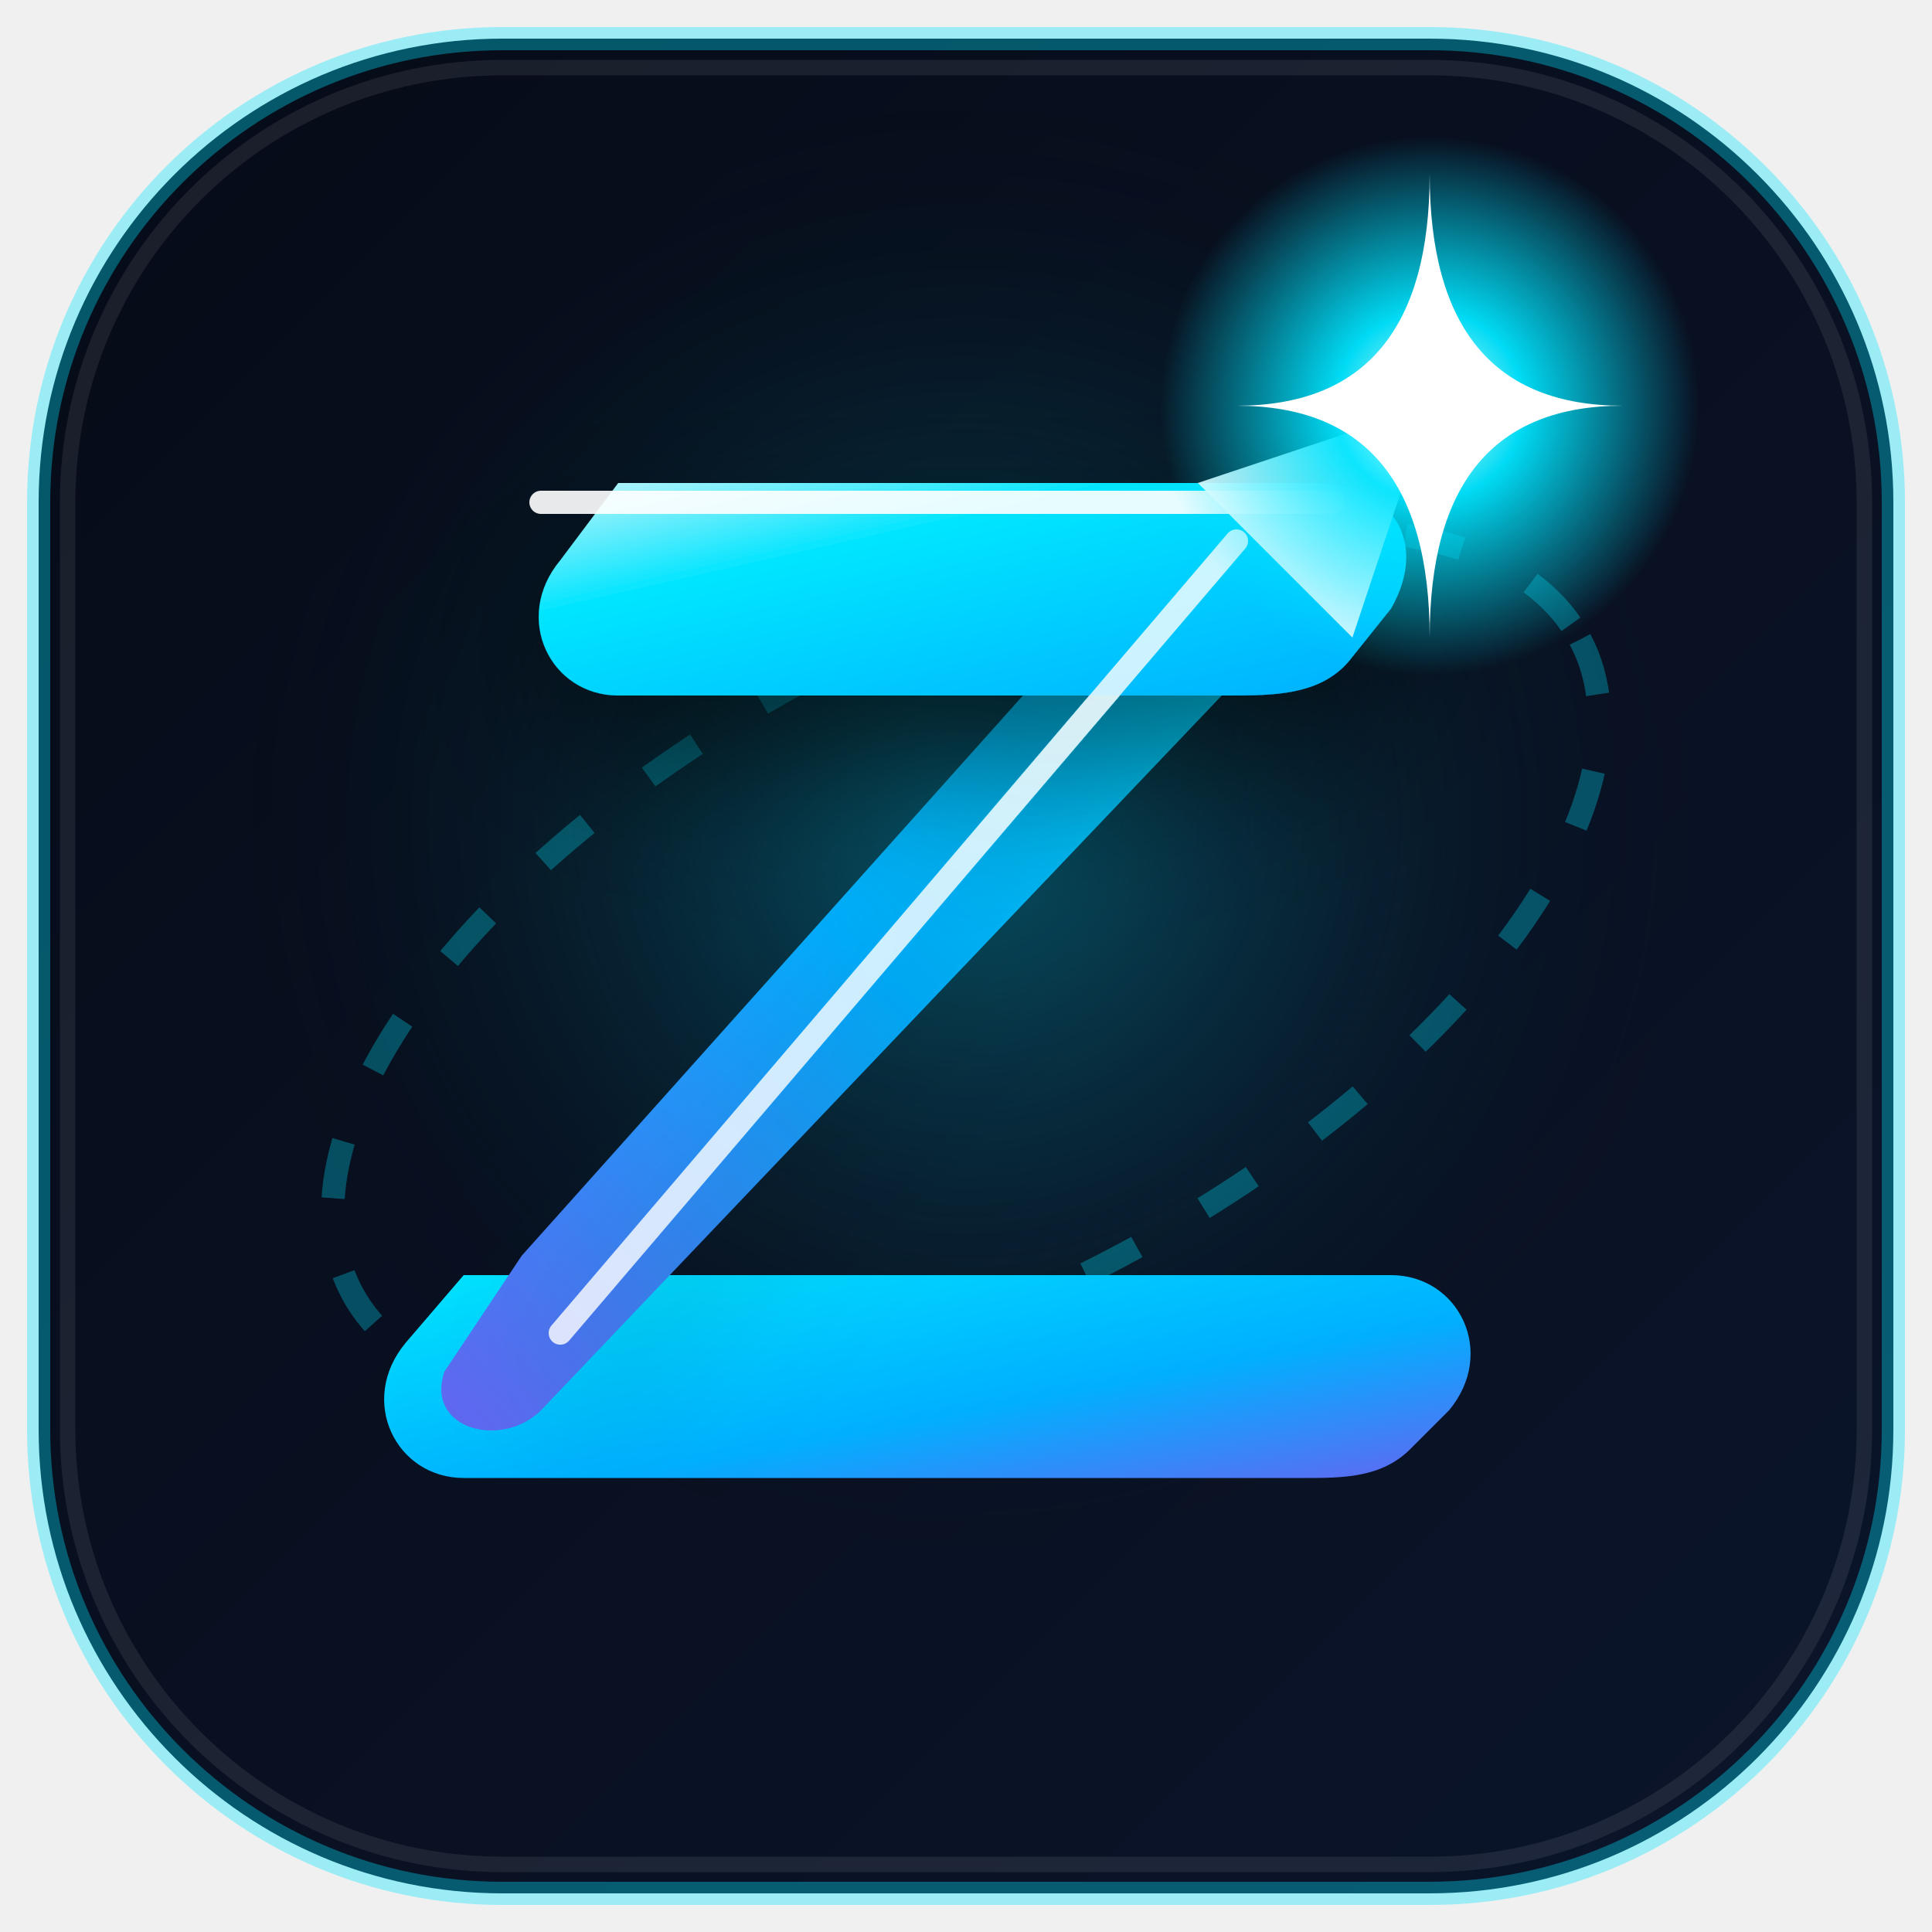
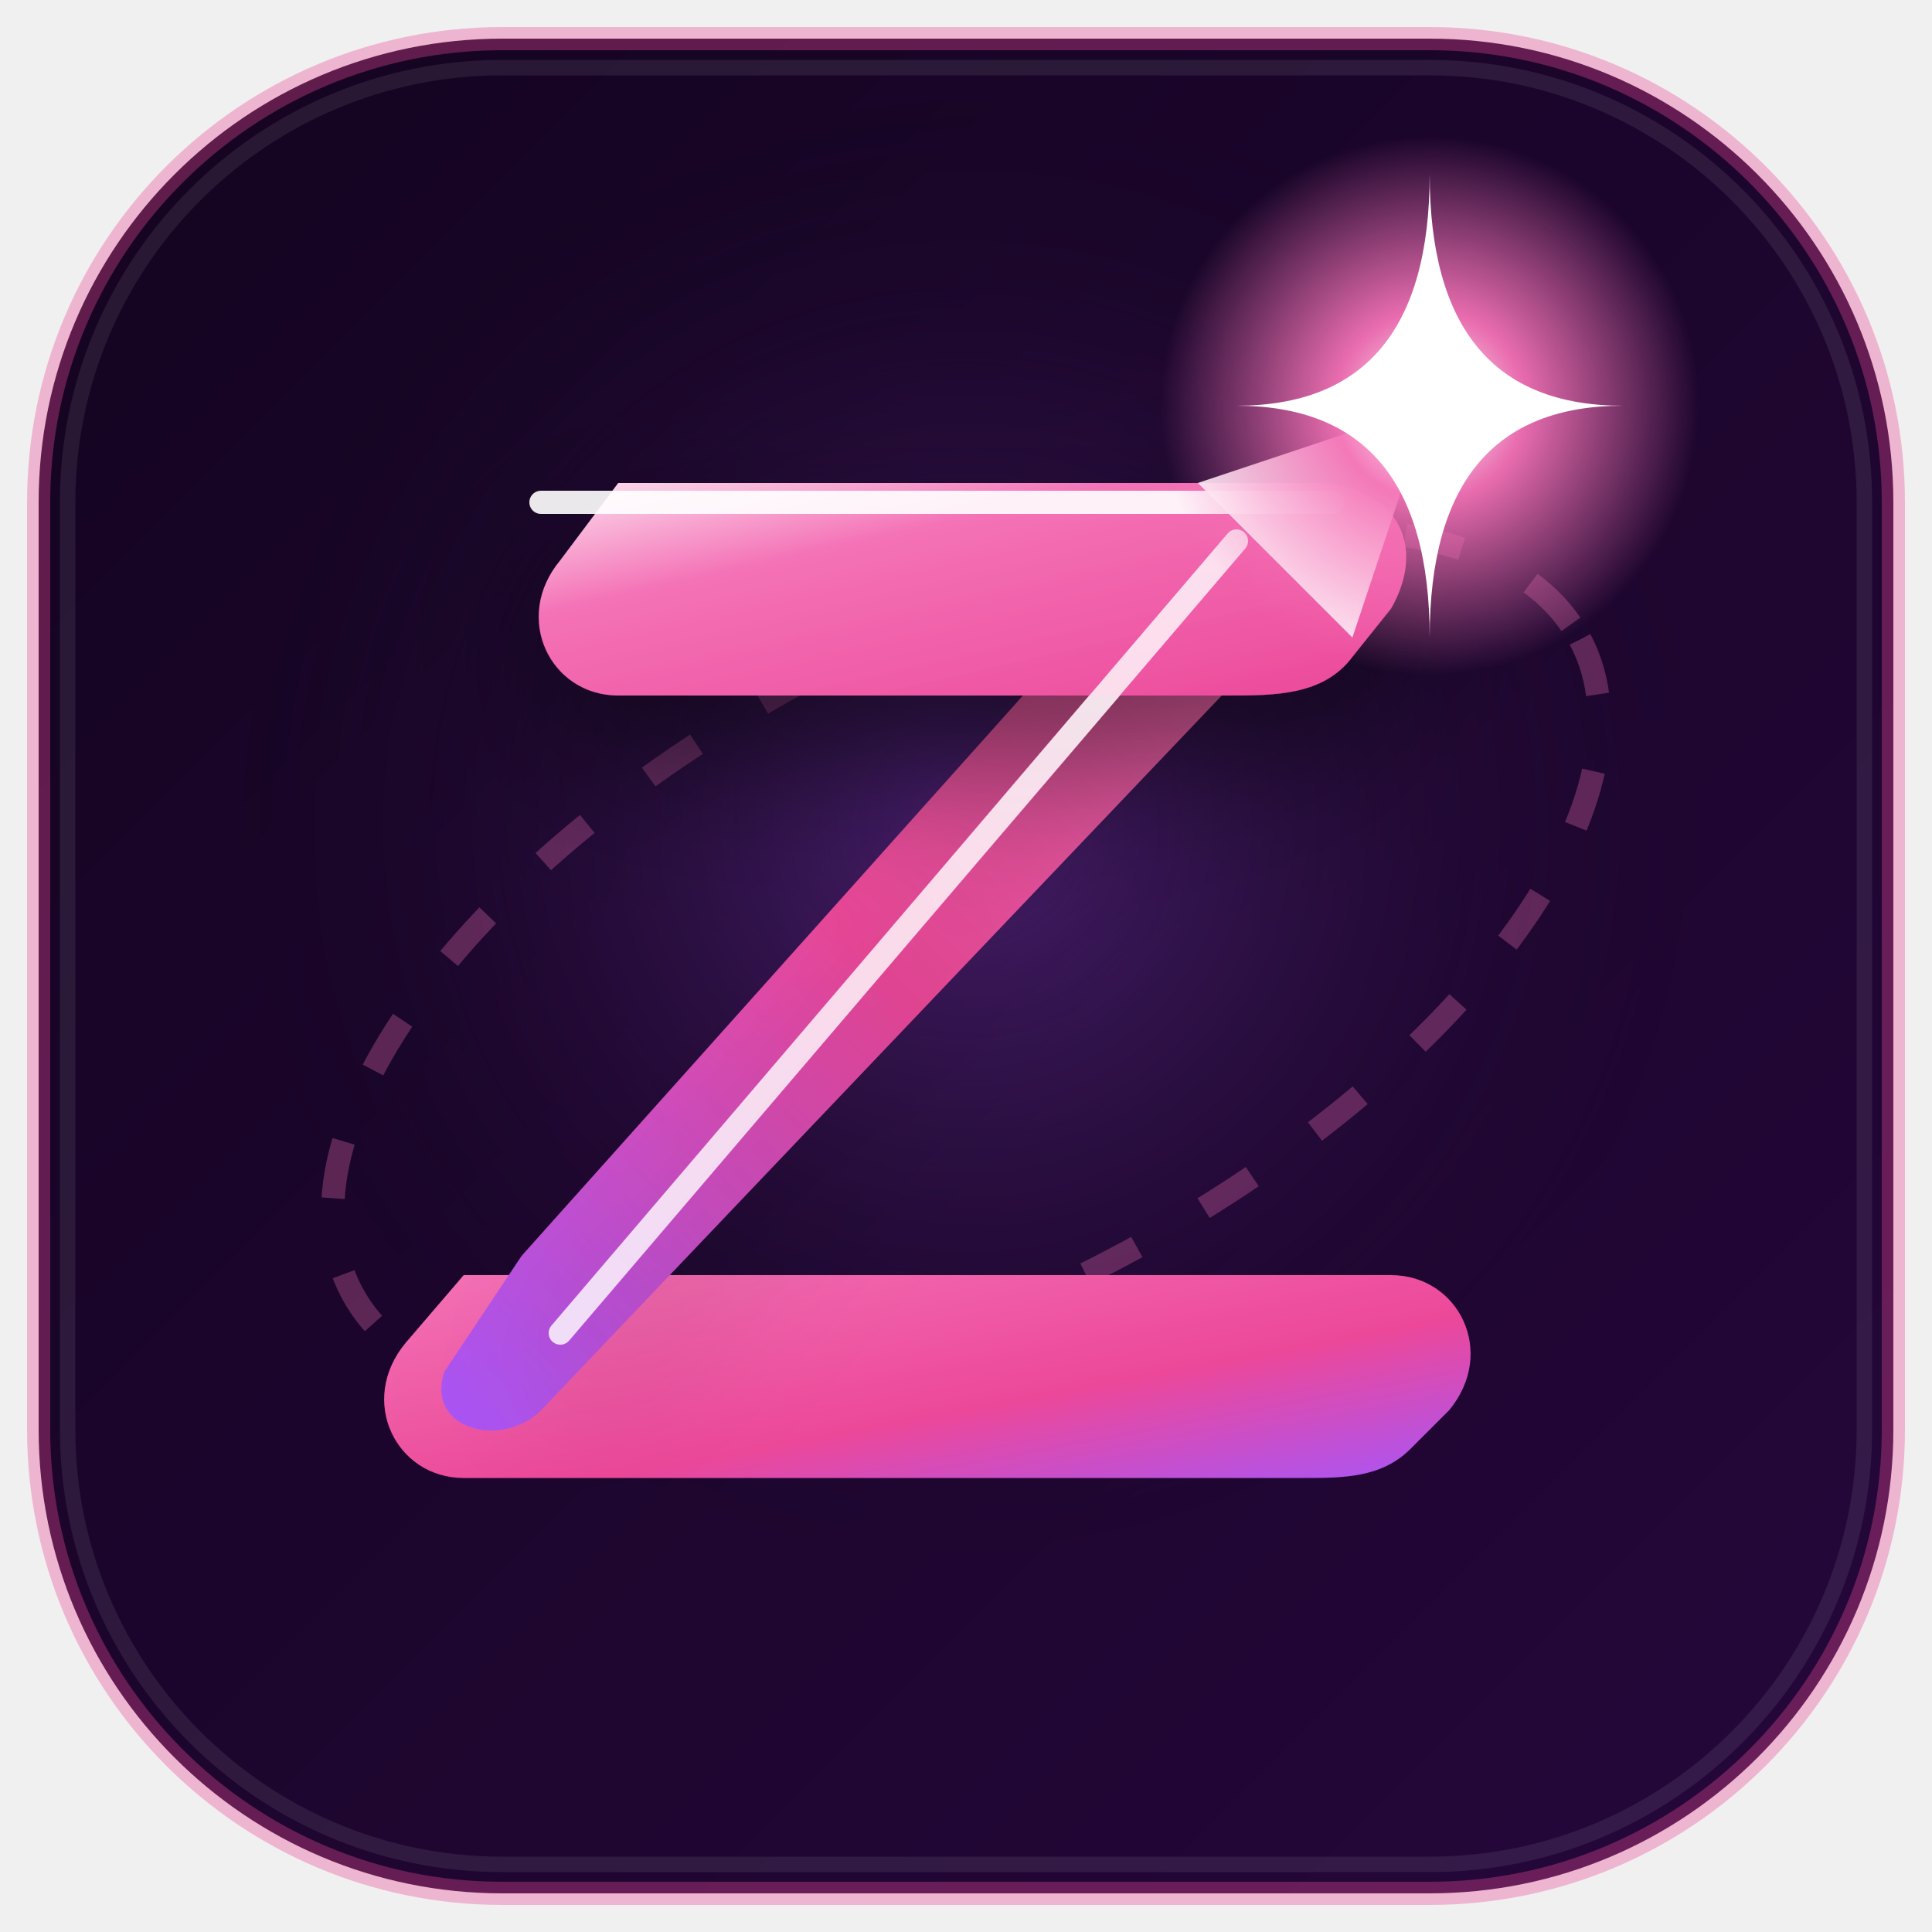
<svg xmlns="http://www.w3.org/2000/svg" width="512" height="512" viewBox="0 0 100 100" fill="none">
  <defs>
-     <linearGradient id="bg-escuro" x1="0%" y1="0%" x2="100%" y2="100%">
-       <stop offset="0%" stop-color="#060B17" />
-       <stop offset="100%" stop-color="#0B152B" />
+     <linearGradient id="bg-roxo" x1="0%" y1="0%" x2="100%" y2="100%">
+       <stop offset="0%" stop-color="#140420" />
+       <stop offset="100%" stop-color="#25073B" />
    </linearGradient>
-     <radialGradient id="glow-escuro" cx="50%" cy="46%" r="46%">
-       <stop offset="0%" stop-color="rgba(0, 229, 255, 0.35)" />
+     <radialGradient id="glow-roxo" cx="50%" cy="46%" r="46%">
+       <stop offset="0%" stop-color="rgba(168, 85, 247, 0.35)" />
      <stop offset="100%" stop-color="transparent" />
    </radialGradient>
-     <linearGradient id="facet-top-escuro" x1="0%" y1="0%" x2="100%" y2="100%">
-       <stop offset="0%" stop-color="#E0F7FA" />
-       <stop offset="35%" stop-color="#00E5FF" />
-       <stop offset="100%" stop-color="#00B0FF" />
+     <linearGradient id="facet-top-roxo" x1="0%" y1="0%" x2="100%" y2="100%">
+       <stop offset="0%" stop-color="#FDF2F8" />
+       <stop offset="35%" stop-color="#F472B6" />
+       <stop offset="100%" stop-color="#EC4899" />
    </linearGradient>
-     <linearGradient id="blade-escuro" x1="0%" y1="100%" x2="100%" y2="0%">
-       <stop offset="0%" stop-color="#6366F1" />
-       <stop offset="50%" stop-color="#00B0FF" />
-       <stop offset="100%" stop-color="#00E5FF" />
+     <linearGradient id="blade-roxo" x1="0%" y1="100%" x2="100%" y2="0%">
+       <stop offset="0%" stop-color="#A855F7" />
+       <stop offset="50%" stop-color="#EC4899" />
+       <stop offset="100%" stop-color="#F472B6" />
    </linearGradient>
-     <linearGradient id="facet-bot-escuro" x1="0%" y1="0%" x2="100%" y2="100%">
-       <stop offset="0%" stop-color="#00E5FF" />
-       <stop offset="60%" stop-color="#00B0FF" />
-       <stop offset="100%" stop-color="#6366F1" />
+     <linearGradient id="facet-bot-roxo" x1="0%" y1="0%" x2="100%" y2="100%">
+       <stop offset="0%" stop-color="#F472B6" />
+       <stop offset="60%" stop-color="#EC4899" />
+       <stop offset="100%" stop-color="#A855F7" />
    </linearGradient>
-     <radialGradient id="star-flare-escuro" cx="50%" cy="50%" r="50%">
+     <radialGradient id="star-flare-roxo" cx="50%" cy="50%" r="50%">
      <stop offset="0%" stop-color="#FFFFFF" />
-       <stop offset="35%" stop-color="#00E5FF" stop-opacity="0.95" />
-       <stop offset="100%" stop-color="#00E5FF" stop-opacity="0" />
+       <stop offset="35%" stop-color="#F472B6" stop-opacity="0.95" />
+       <stop offset="100%" stop-color="#F472B6" stop-opacity="0" />
    </radialGradient>
-     <filter id="shadow-escuro" x="-20%" y="-20%" width="140%" height="140%">
+     <filter id="shadow-roxo" x="-20%" y="-20%" width="140%" height="140%">
      <feDropShadow dx="0" dy="3.5" stdDeviation="4" flood-color="#000000" flood-opacity="0.55" />
    </filter>
  </defs>
-   <rect x="2" y="2" width="96" height="96" rx="24" fill="url(#bg-escuro)" />
-   <circle cx="50" cy="46" r="42" fill="url(#glow-escuro)" />
-   <rect x="2" y="2" width="96" height="96" rx="24" stroke="rgba(0, 229, 255, 0.35)" stroke-width="1.2" fill="none" />
+   <rect x="2" y="2" width="96" height="96" rx="24" fill="url(#bg-roxo)" />
+   <circle cx="50" cy="46" r="42" fill="url(#glow-roxo)" />
+   <rect x="2" y="2" width="96" height="96" rx="24" stroke="rgba(236, 72, 153, 0.35)" stroke-width="1.2" fill="none" />
  <rect x="3.5" y="3.5" width="93" height="93" rx="22.5" stroke="rgba(255, 255, 255, 0.08)" stroke-width="0.8" fill="none" />
-   <ellipse cx="50" cy="50" rx="36" ry="17" transform="rotate(-28 50 50)" stroke="#00E5FF" stroke-width="1.2" stroke-dasharray="3 4" opacity="0.3" fill="none" />
-   <path d="M 28 66 H 72 C 75.5 66 77.5 70 75 73 L 73 75 C 71.5 76.5 69.5 76.5 67.5 76.5 H 24 C 20.5 76.5 18.5 72.5 21 69.5 L 24 66 Z" fill="url(#facet-bot-escuro)" />
-   <path d="M 68 31 L 28 73 C 26 75 22 74 23 71 L 27 65 L 61 27 C 63 25 67 26 66 29 L 68 31 Z" fill="url(#blade-escuro)" />
-   <g filter="url(#shadow-escuro)">
-     <path d="M 24 25 H 68 C 72 25 74 28 72 31.5 L 70 34 C 68.5 36 66 36 63.5 36 H 32 C 28.5 36 26.5 32 29 29 L 32 25 Z" fill="url(#facet-top-escuro)" />
+   <ellipse cx="50" cy="50" rx="36" ry="17" transform="rotate(-28 50 50)" stroke="#F472B6" stroke-width="1.2" stroke-dasharray="3 4" opacity="0.3" fill="none" />
+   <path d="M 28 66 H 72 C 75.5 66 77.5 70 75 73 L 73 75 C 71.5 76.5 69.5 76.5 67.5 76.5 H 24 C 20.5 76.5 18.5 72.5 21 69.5 L 24 66 Z" fill="url(#facet-bot-roxo)" />
+   <path d="M 68 31 L 28 73 C 26 75 22 74 23 71 L 27 65 L 61 27 C 63 25 67 26 66 29 L 68 31 Z" fill="url(#blade-roxo)" />
+   <g filter="url(#shadow-roxo)">
+     <path d="M 24 25 H 68 C 72 25 74 28 72 31.5 L 70 34 C 68.5 36 66 36 63.5 36 H 32 C 28.5 36 26.5 32 29 29 L 32 25 Z" fill="url(#facet-top-roxo)" />
    <path d="M 62 25 L 74 21 L 70 33 Z" fill="#FFFFFF" opacity="0.9" />
    <line x1="28" y1="26" x2="69" y2="26" stroke="#FFFFFF" stroke-width="1.2" stroke-linecap="round" opacity="0.9" />
    <line x1="64" y1="28" x2="29" y2="69" stroke="#FFFFFF" stroke-width="1.2" stroke-linecap="round" opacity="0.8" />
  </g>
-   <circle cx="74" cy="21" r="14" fill="url(#star-flare-escuro)" />
+   <circle cx="74" cy="21" r="14" fill="url(#star-flare-roxo)" />
  <path d="M 74 9 Q 74 21 64 21 Q 74 21 74 33 Q 74 21 84 21 Q 74 21 74 9 Z" fill="#FFFFFF" />
  <circle cx="74" cy="21" r="1.8" fill="#FFFFFF" />
</svg>
